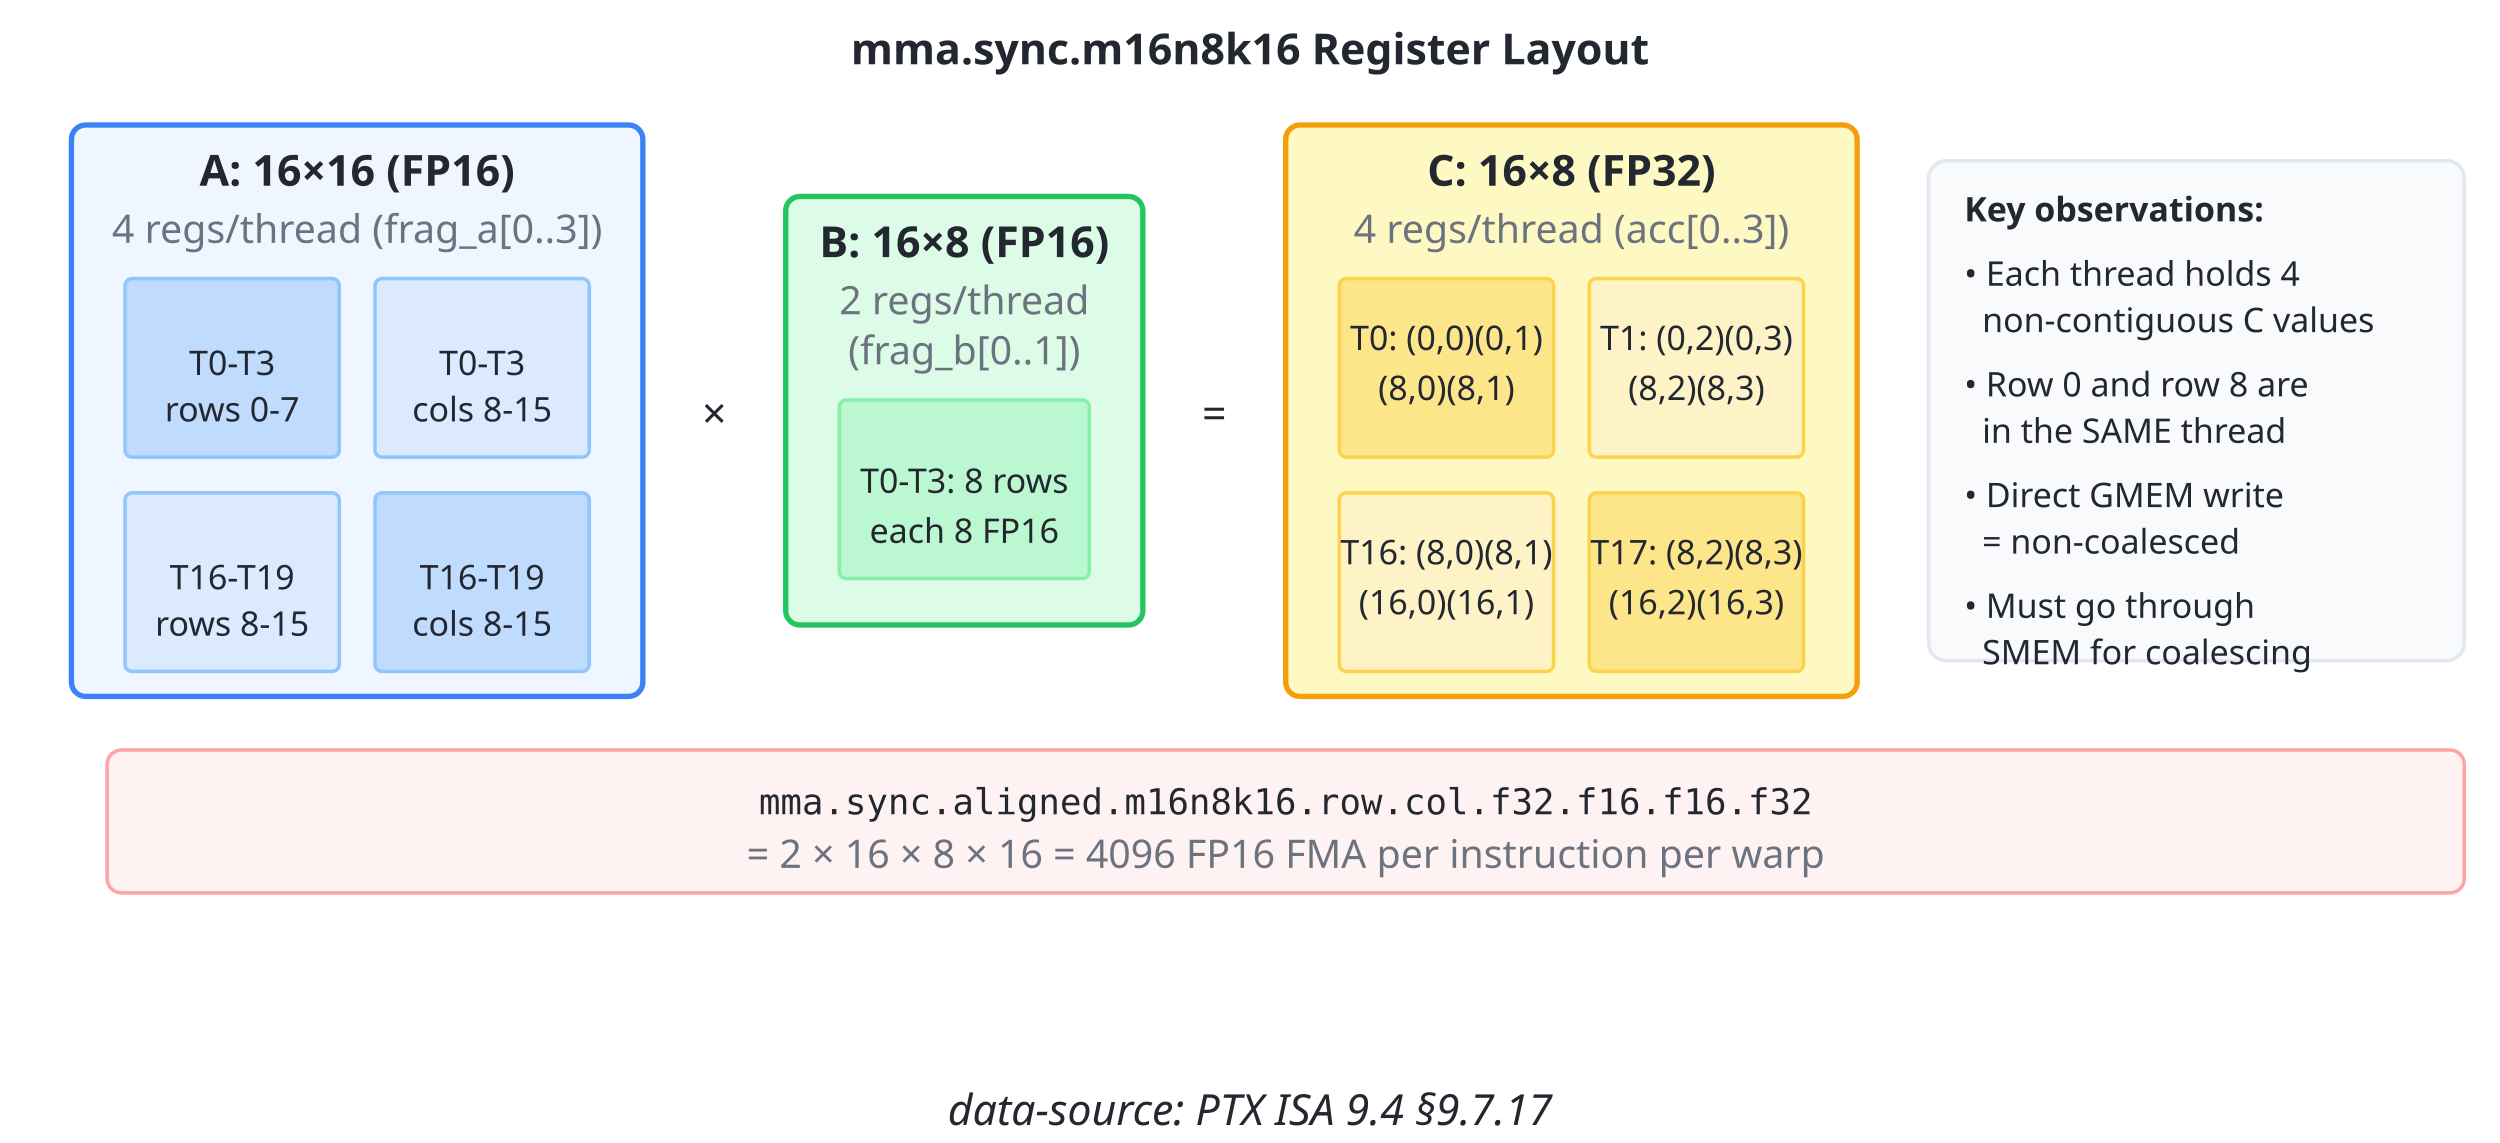
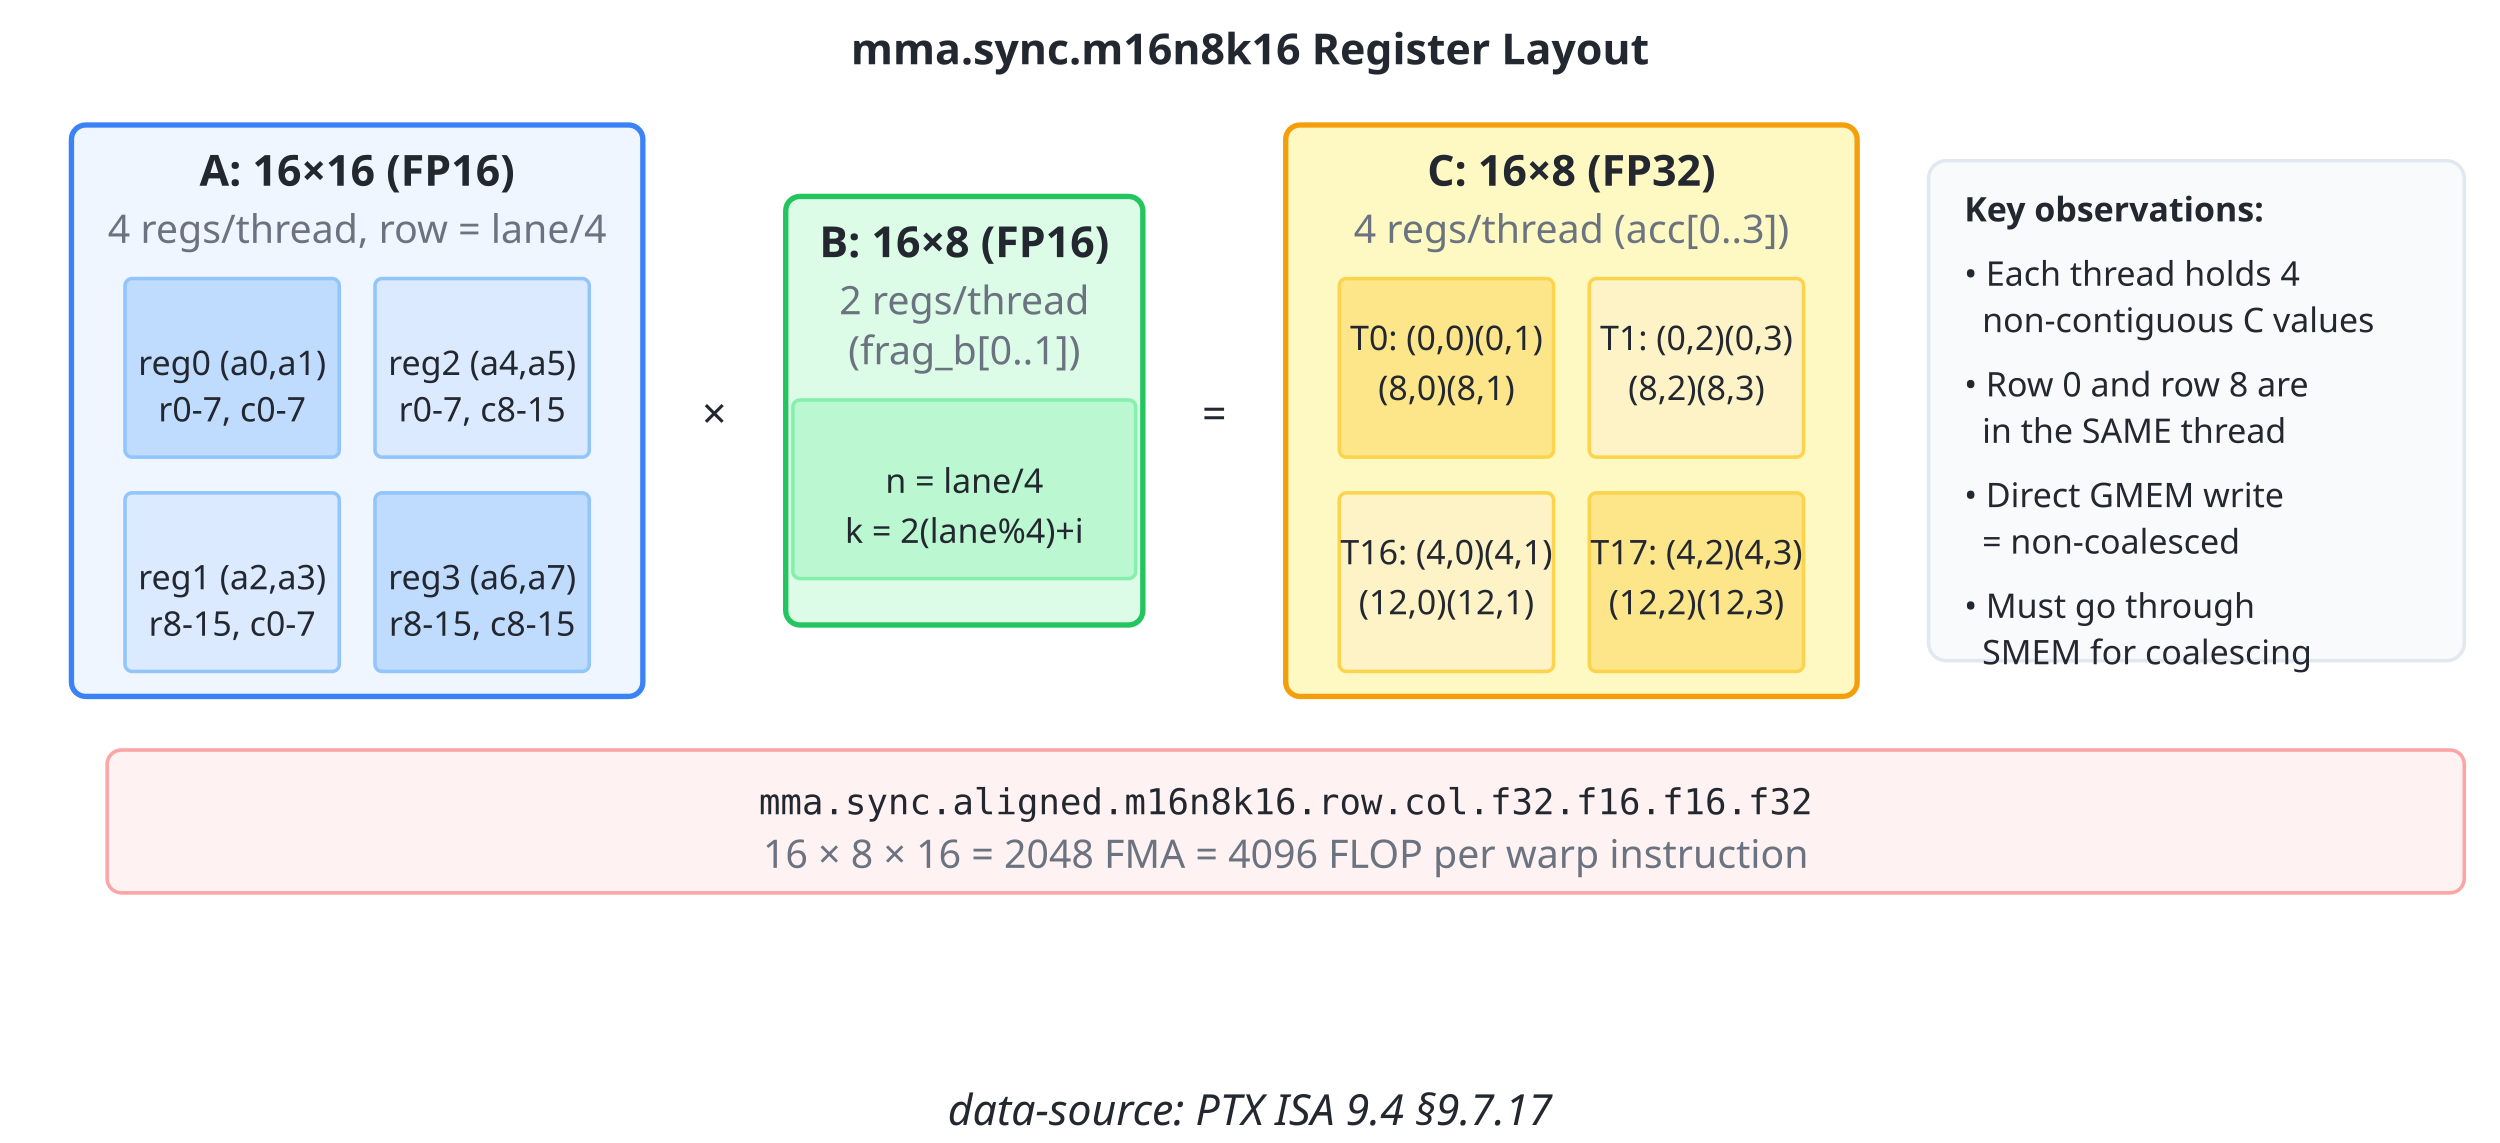
<svg xmlns="http://www.w3.org/2000/svg" viewBox="0 0 700 320">
  <style>
  text{font-family:system-ui,sans-serif;font-size:12px;fill:#23272f}
  .title{font-size:12px;font-weight:700}
  .label{font-size:11px;fill:#6b7280}
  .code{font-family:ui-monospace,monospace;font-size:10px}
  .sm{font-size:9.5px}
</style>
  <text x="350" y="18" text-anchor="middle" class="title">mma.sync.m16n8k16 Register Layout</text>
  <rect x="20" y="35" width="160" height="160" rx="4" fill="#eff6ff" stroke="#3b82f6" stroke-width="1.5" />
  <text x="100" y="52" text-anchor="middle" class="title" fill="#2563eb">A: 16×16 (FP16)</text>
-   <text x="100" y="68" text-anchor="middle" class="label">4 regs/thread (frag_a[0..3])</text>
+   <text x="100" y="68" text-anchor="middle" class="label">4 regs/thread, row = lane/4</text>
  <rect x="35" y="78" width="60" height="50" rx="2" fill="#bfdbfe" stroke="#93c5fd" />
-   <text x="65" y="105" text-anchor="middle" class="sm">T0-T3</text>
-   <text x="65" y="118" text-anchor="middle" class="sm">rows 0-7</text>
+   <text x="65" y="105" text-anchor="middle" class="sm">reg0 (a0,a1)</text>
+   <text x="65" y="118" text-anchor="middle" class="sm">r0-7, c0-7</text>
  <rect x="105" y="78" width="60" height="50" rx="2" fill="#dbeafe" stroke="#93c5fd" />
-   <text x="135" y="105" text-anchor="middle" class="sm">T0-T3</text>
-   <text x="135" y="118" text-anchor="middle" class="sm">cols 8-15</text>
+   <text x="135" y="105" text-anchor="middle" class="sm">reg2 (a4,a5)</text>
+   <text x="135" y="118" text-anchor="middle" class="sm">r0-7, c8-15</text>
  <rect x="35" y="138" width="60" height="50" rx="2" fill="#dbeafe" stroke="#93c5fd" />
-   <text x="65" y="165" text-anchor="middle" class="sm">T16-T19</text>
-   <text x="65" y="178" text-anchor="middle" class="sm">rows 8-15</text>
+   <text x="65" y="165" text-anchor="middle" class="sm">reg1 (a2,a3)</text>
+   <text x="65" y="178" text-anchor="middle" class="sm">r8-15, c0-7</text>
  <rect x="105" y="138" width="60" height="50" rx="2" fill="#bfdbfe" stroke="#93c5fd" />
-   <text x="135" y="165" text-anchor="middle" class="sm">T16-T19</text>
-   <text x="135" y="178" text-anchor="middle" class="sm">cols 8-15</text>
+   <text x="135" y="165" text-anchor="middle" class="sm">reg3 (a6,a7)</text>
+   <text x="135" y="178" text-anchor="middle" class="sm">r8-15, c8-15</text>
  <text x="200" y="120" text-anchor="middle" font-size="24" fill="#6b7280">×</text>
  <rect x="220" y="55" width="100" height="120" rx="4" fill="#dcfce7" stroke="#22c55e" stroke-width="1.5" />
  <text x="270" y="72" text-anchor="middle" class="title" fill="#16a34a">B: 16×8 (FP16)</text>
  <text x="270" y="88" text-anchor="middle" class="label">2 regs/thread</text>
  <text x="270" y="102" text-anchor="middle" class="label">(frag_b[0..1])</text>
-   <rect x="235" y="112" width="70" height="50" rx="2" fill="#bbf7d0" stroke="#86efac" />
-   <text x="270" y="138" text-anchor="middle" class="sm">T0-T3: 8 rows</text>
-   <text x="270" y="152" text-anchor="middle" class="sm">each 8 FP16</text>
+   <rect x="222" y="112" width="96" height="50" rx="2" fill="#bbf7d0" stroke="#86efac" />
+   <text x="270" y="138" text-anchor="middle" class="sm">n = lane/4</text>
+   <text x="270" y="152" text-anchor="middle" class="sm">k = 2(lane%4)+i</text>
  <text x="340" y="120" text-anchor="middle" font-size="24" fill="#6b7280">=</text>
  <rect x="360" y="35" width="160" height="160" rx="4" fill="#fef9c3" stroke="#f59e0b" stroke-width="1.5" />
  <text x="440" y="52" text-anchor="middle" class="title" fill="#a16207">C: 16×8 (FP32)</text>
  <text x="440" y="68" text-anchor="middle" class="label">4 regs/thread (acc[0..3])</text>
  <rect x="375" y="78" width="60" height="50" rx="2" fill="#fde68a" stroke="#fcd34d" />
  <text x="405" y="98" text-anchor="middle" class="sm">T0: (0,0)(0,1)</text>
  <text x="405" y="112" text-anchor="middle" class="sm">(8,0)(8,1)</text>
  <rect x="445" y="78" width="60" height="50" rx="2" fill="#fef3c7" stroke="#fcd34d" />
  <text x="475" y="98" text-anchor="middle" class="sm">T1: (0,2)(0,3)</text>
  <text x="475" y="112" text-anchor="middle" class="sm">(8,2)(8,3)</text>
  <rect x="375" y="138" width="60" height="50" rx="2" fill="#fef3c7" stroke="#fcd34d" />
-   <text x="405" y="158" text-anchor="middle" class="sm">T16: (8,0)(8,1)</text>
-   <text x="405" y="172" text-anchor="middle" class="sm">(16,0)(16,1)</text>
+   <text x="405" y="158" text-anchor="middle" class="sm">T16: (4,0)(4,1)</text>
+   <text x="405" y="172" text-anchor="middle" class="sm">(12,0)(12,1)</text>
  <rect x="445" y="138" width="60" height="50" rx="2" fill="#fde68a" stroke="#fcd34d" />
-   <text x="475" y="158" text-anchor="middle" class="sm">T17: (8,2)(8,3)</text>
-   <text x="475" y="172" text-anchor="middle" class="sm">(16,2)(16,3)</text>
+   <text x="475" y="158" text-anchor="middle" class="sm">T17: (4,2)(4,3)</text>
+   <text x="475" y="172" text-anchor="middle" class="sm">(12,2)(12,3)</text>
  <rect x="540" y="45" width="150" height="140" rx="5" fill="#f8fafc" stroke="#e2e8f0" />
  <text x="550" y="62" class="sm" font-weight="700">Key observations:</text>
  <text x="550" y="80" class="sm">• Each thread holds 4</text>
  <text x="555" y="93" class="sm">non-contiguous C values</text>
  <text x="550" y="111" class="sm">• Row 0 and row 8 are</text>
  <text x="555" y="124" class="sm">in the SAME thread</text>
  <text x="550" y="142" class="sm">• Direct GMEM write</text>
  <text x="555" y="155" class="sm">= non-coalesced</text>
  <text x="550" y="173" class="sm">• Must go through</text>
  <text x="555" y="186" class="sm">SMEM for coalescing</text>
  <rect x="30" y="210" width="660" height="40" rx="4" fill="#fef2f2" stroke="#fca5a5" />
  <text x="360" y="228" text-anchor="middle" class="code">mma.sync.aligned.m16n8k16.row.col.f32.f16.f16.f32</text>
-   <text x="360" y="243" text-anchor="middle" class="label">= 2 × 16 × 8 × 16 = 4096 FP16 FMA per instruction per warp</text>
+   <text x="360" y="243" text-anchor="middle" class="label">16 × 8 × 16 = 2048 FMA = 4096 FLOP per warp instruction</text>
  <text x="350" y="315" text-anchor="middle" font-size="10.5" fill="#aaa" font-style="italic">data-source: PTX ISA 9.4 §9.7.17</text>
</svg>
